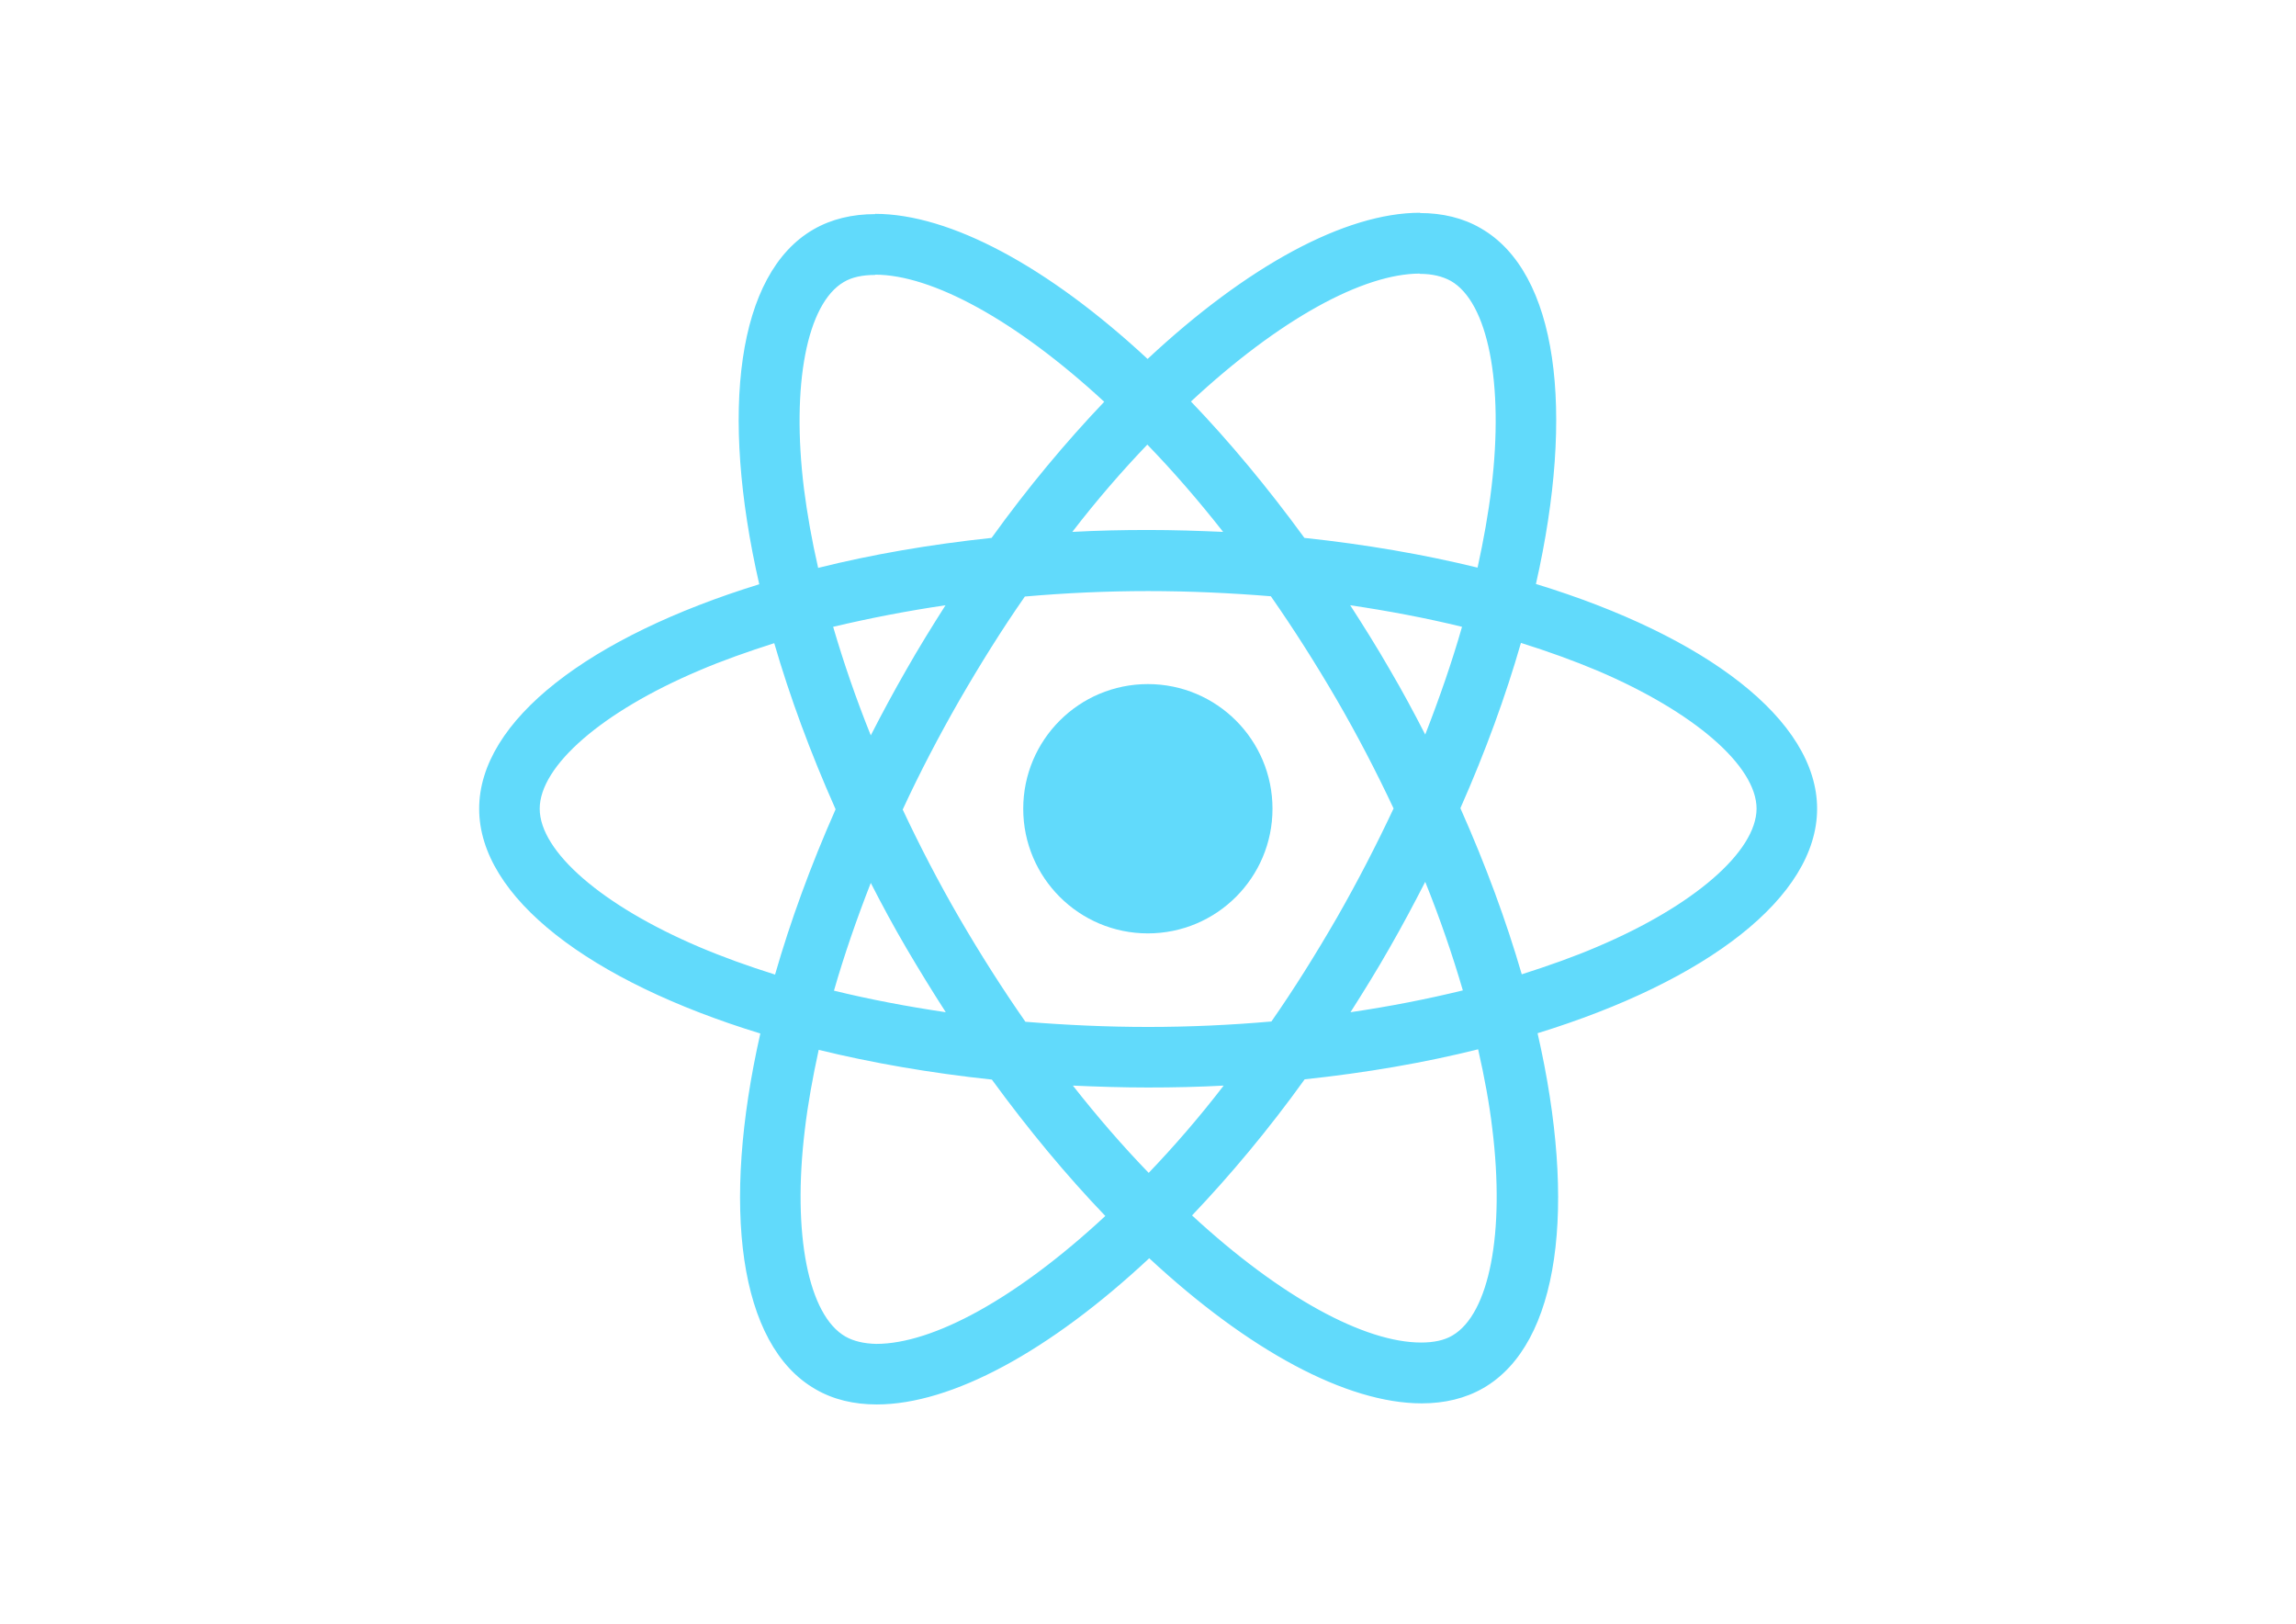
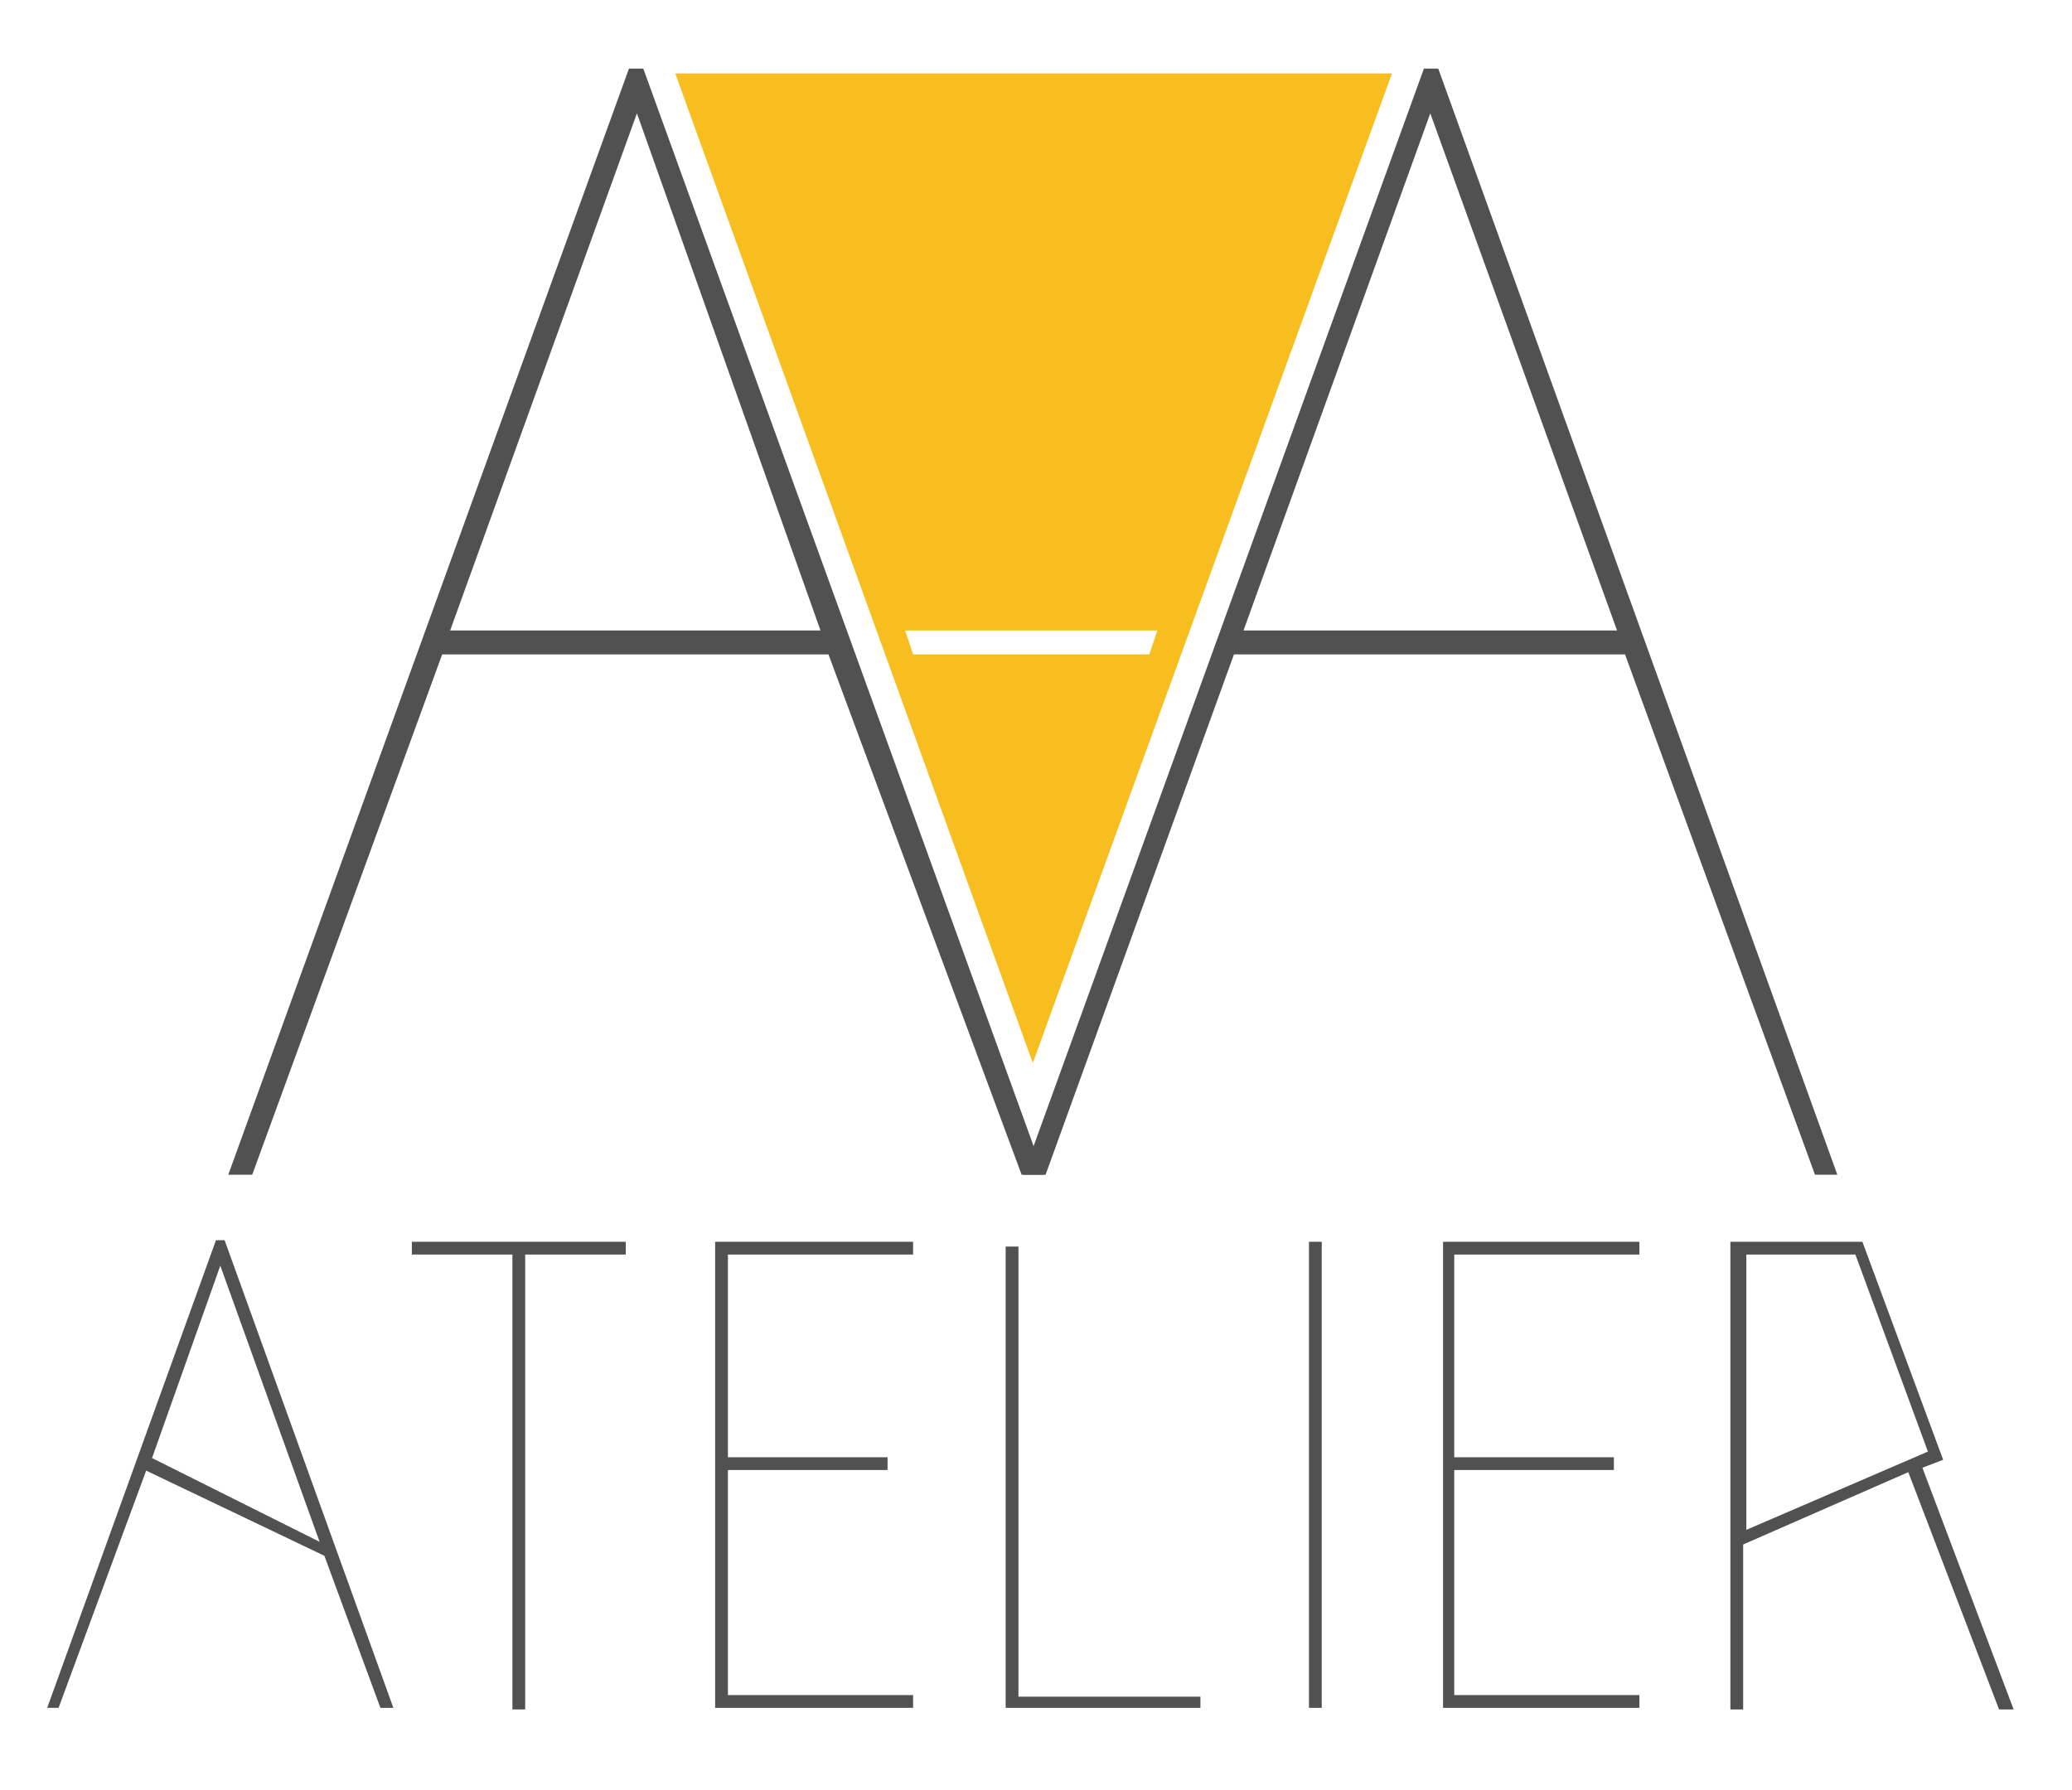
- <svg xmlns="http://www.w3.org/2000/svg" viewBox="0 0 841.9 595.3">
-   <g fill="#61DAFB">
-     <path d="M666.3 296.5c0-32.5-40.7-63.3-103.1-82.4 14.4-63.6 8-114.2-20.2-130.4-6.5-3.8-14.1-5.6-22.4-5.6v22.3c4.6 0 8.3.9 11.4 2.6 13.6 7.8 19.5 37.5 14.9 75.7-1.1 9.4-2.9 19.3-5.1 29.4-19.6-4.8-41-8.5-63.5-10.9-13.5-18.5-27.5-35.3-41.6-50 32.6-30.3 63.2-46.9 84-46.9V78c-27.5 0-63.5 19.6-99.9 53.6-36.4-33.8-72.4-53.2-99.9-53.2v22.3c20.7 0 51.4 16.5 84 46.6-14 14.7-28 31.4-41.3 49.9-22.6 2.4-44 6.1-63.6 11-2.3-10-4-19.7-5.2-29-4.7-38.2 1.1-67.9 14.6-75.8 3-1.8 6.9-2.6 11.5-2.6V78.5c-8.4 0-16 1.8-22.6 5.6-28.1 16.2-34.4 66.7-19.9 130.1-62.2 19.2-102.7 49.9-102.7 82.3 0 32.5 40.7 63.3 103.1 82.4-14.4 63.6-8 114.2 20.2 130.4 6.5 3.8 14.1 5.6 22.5 5.6 27.5 0 63.5-19.6 99.9-53.6 36.4 33.8 72.4 53.2 99.9 53.2 8.4 0 16-1.8 22.6-5.6 28.1-16.2 34.4-66.7 19.9-130.1 62-19.1 102.5-49.9 102.5-82.3zm-130.2-66.7c-3.7 12.9-8.3 26.2-13.5 39.5-4.1-8-8.4-16-13.1-24-4.6-8-9.5-15.8-14.4-23.4 14.2 2.1 27.9 4.7 41 7.9zm-45.8 106.5c-7.8 13.5-15.8 26.3-24.1 38.2-14.9 1.3-30 2-45.2 2-15.1 0-30.2-.7-45-1.9-8.3-11.9-16.4-24.6-24.2-38-7.6-13.1-14.5-26.4-20.8-39.8 6.2-13.4 13.2-26.8 20.7-39.9 7.8-13.5 15.8-26.3 24.1-38.2 14.9-1.3 30-2 45.2-2 15.1 0 30.2.7 45 1.9 8.3 11.9 16.4 24.6 24.2 38 7.6 13.1 14.5 26.4 20.8 39.8-6.3 13.4-13.2 26.8-20.7 39.9zm32.3-13c5.4 13.4 10 26.8 13.8 39.8-13.1 3.2-26.9 5.9-41.2 8 4.9-7.7 9.8-15.6 14.4-23.7 4.6-8 8.9-16.1 13-24.1zM421.2 430c-9.3-9.6-18.6-20.3-27.8-32 9 .4 18.2.7 27.5.7 9.4 0 18.7-.2 27.8-.7-9 11.7-18.3 22.4-27.5 32zm-74.4-58.9c-14.2-2.1-27.9-4.7-41-7.9 3.7-12.9 8.3-26.2 13.5-39.5 4.1 8 8.4 16 13.1 24 4.7 8 9.5 15.8 14.4 23.4zM420.7 163c9.3 9.6 18.6 20.3 27.8 32-9-.4-18.2-.7-27.5-.7-9.4 0-18.7.2-27.8.7 9-11.7 18.3-22.4 27.5-32zm-74 58.9c-4.9 7.7-9.8 15.6-14.4 23.7-4.6 8-8.9 16-13 24-5.4-13.4-10-26.8-13.8-39.8 13.1-3.1 26.9-5.8 41.2-7.9zm-90.5 125.2c-35.4-15.1-58.3-34.9-58.3-50.6 0-15.7 22.9-35.6 58.3-50.6 8.6-3.7 18-7 27.7-10.1 5.7 19.6 13.2 40 22.5 60.9-9.2 20.8-16.6 41.1-22.2 60.6-9.9-3.1-19.3-6.5-28-10.2zM310 490c-13.6-7.8-19.5-37.5-14.9-75.7 1.1-9.4 2.9-19.3 5.1-29.4 19.6 4.8 41 8.5 63.5 10.9 13.5 18.5 27.5 35.3 41.6 50-32.6 30.3-63.2 46.9-84 46.9-4.5-.1-8.3-1-11.3-2.7zm237.2-76.2c4.7 38.2-1.1 67.9-14.6 75.8-3 1.8-6.9 2.6-11.5 2.6-20.7 0-51.4-16.5-84-46.6 14-14.7 28-31.4 41.3-49.9 22.6-2.4 44-6.1 63.6-11 2.3 10.1 4.1 19.8 5.2 29.1zm38.5-66.7c-8.6 3.7-18 7-27.7 10.1-5.7-19.6-13.2-40-22.5-60.9 9.2-20.8 16.6-41.1 22.2-60.6 9.9 3.1 19.3 6.5 28.1 10.2 35.4 15.1 58.3 34.9 58.3 50.6-.1 15.7-23 35.6-58.4 50.6zM320.8 78.4z" />
-     <circle cx="420.9" cy="296.5" r="45.7" />
-     <path d="M520.5 78.1z" />
+ <svg xmlns="http://www.w3.org/2000/svg" version="1.1" id="Layer_1" x="0px" y="0px" viewBox="-262.1 361.2 129.8 112.1" style="enable-background:new -262.1 361.2 129.8 112.1;" xml:space="preserve">
+   <style type="text/css">
+ 	.st0{fill:#525151;stroke:#525151;stroke-width:0.2;stroke-miterlimit:10;}
+ 	.st1{fill:#525151;}
+ 	.st2{fill:#F8BD1E;}
+ 	.st3{fill:none;stroke:#ED302D;stroke-miterlimit:10;}
+ </style>
+   <g id="XMLID_1_">
+     <path id="XMLID_2_" class="st0" d="M-237.6,468.1h-0.6l-3.5-9.5l-11.3-5.4l-5.5,14.9h-0.5l10.5-29.1h0.4L-237.6,468.1z M-241.9,458   l-6.4-17.8l-4.4,12.4L-241.9,458z" />
+     <path id="XMLID_3_" class="st0" d="M-223,439.7h-6.3v28.5h-0.6v-28.5h-6.3v-0.6h13.2V439.7z" />
+     <path id="XMLID_5_" class="st0" d="M-205,468.1h-12.2v-29h12.2v0.6h-11.6v12.9h10v0.6h-10v14.3h11.6V468.1z" />
+     <path id="XMLID_6_" class="st0" d="M-187,468.1h-12v-28.7h0.6v28.2h11.4V468.1z" />
+     <path id="XMLID_7_" class="st0" d="M-179.4,468.1h-0.6v-29h0.6V468.1z" />
+     <path id="XMLID_8_" class="st0" d="M-159.5,468.1h-12.1v-29h12.1v0.6h-11.6v12.9h10v0.6h-10v14.3h11.6V468.1z" />
+     <path id="XMLID_9_" class="st0" d="M-140.5,452.6l-1.3,0.5l5.7,15.1h-0.7l-5.7-14.9l-10.5,4.6v10.3h-0.6v-29.1h8.1L-140.5,452.6z    M-145.8,439.7h-7v17.5l11.6-5L-145.8,439.7z" />
+     <g id="XMLID_10_">
+       <path id="XMLID_11_" class="st1" d="M-196.7,434.8h-1.4l-12.1-32.6h-24.2l-11.9,32.6h-1.5l25.1-69.3h0.9L-196.7,434.8z     M-210.7,400.7l-11.5-32.4l-11.7,32.4H-210.7z" />
+     </g>
+     <g id="XMLID_12_">
+       <path id="XMLID_13_" class="st1" d="M-147,434.8h-1.4l-11.9-32.6h-24.5l-11.8,32.6h-1.4l25.1-69.3h0.9L-147,434.8z M-160.8,400.7    l-11.7-32.4l-11.7,32.4H-160.8z" />
+     </g>
+     <path id="XMLID_14_" class="st2" d="M-219.8,365.8l22.4,62l22.5-62H-219.8z M-204.9,402.2l-0.5-1.5h15.8l-0.5,1.5H-204.9z" />
+     <path id="XMLID_51_" class="st3" d="M-173,365.5" />
+     <path id="XMLID_50_" class="st3" d="M-173,473.3" />
  </g>
</svg>
